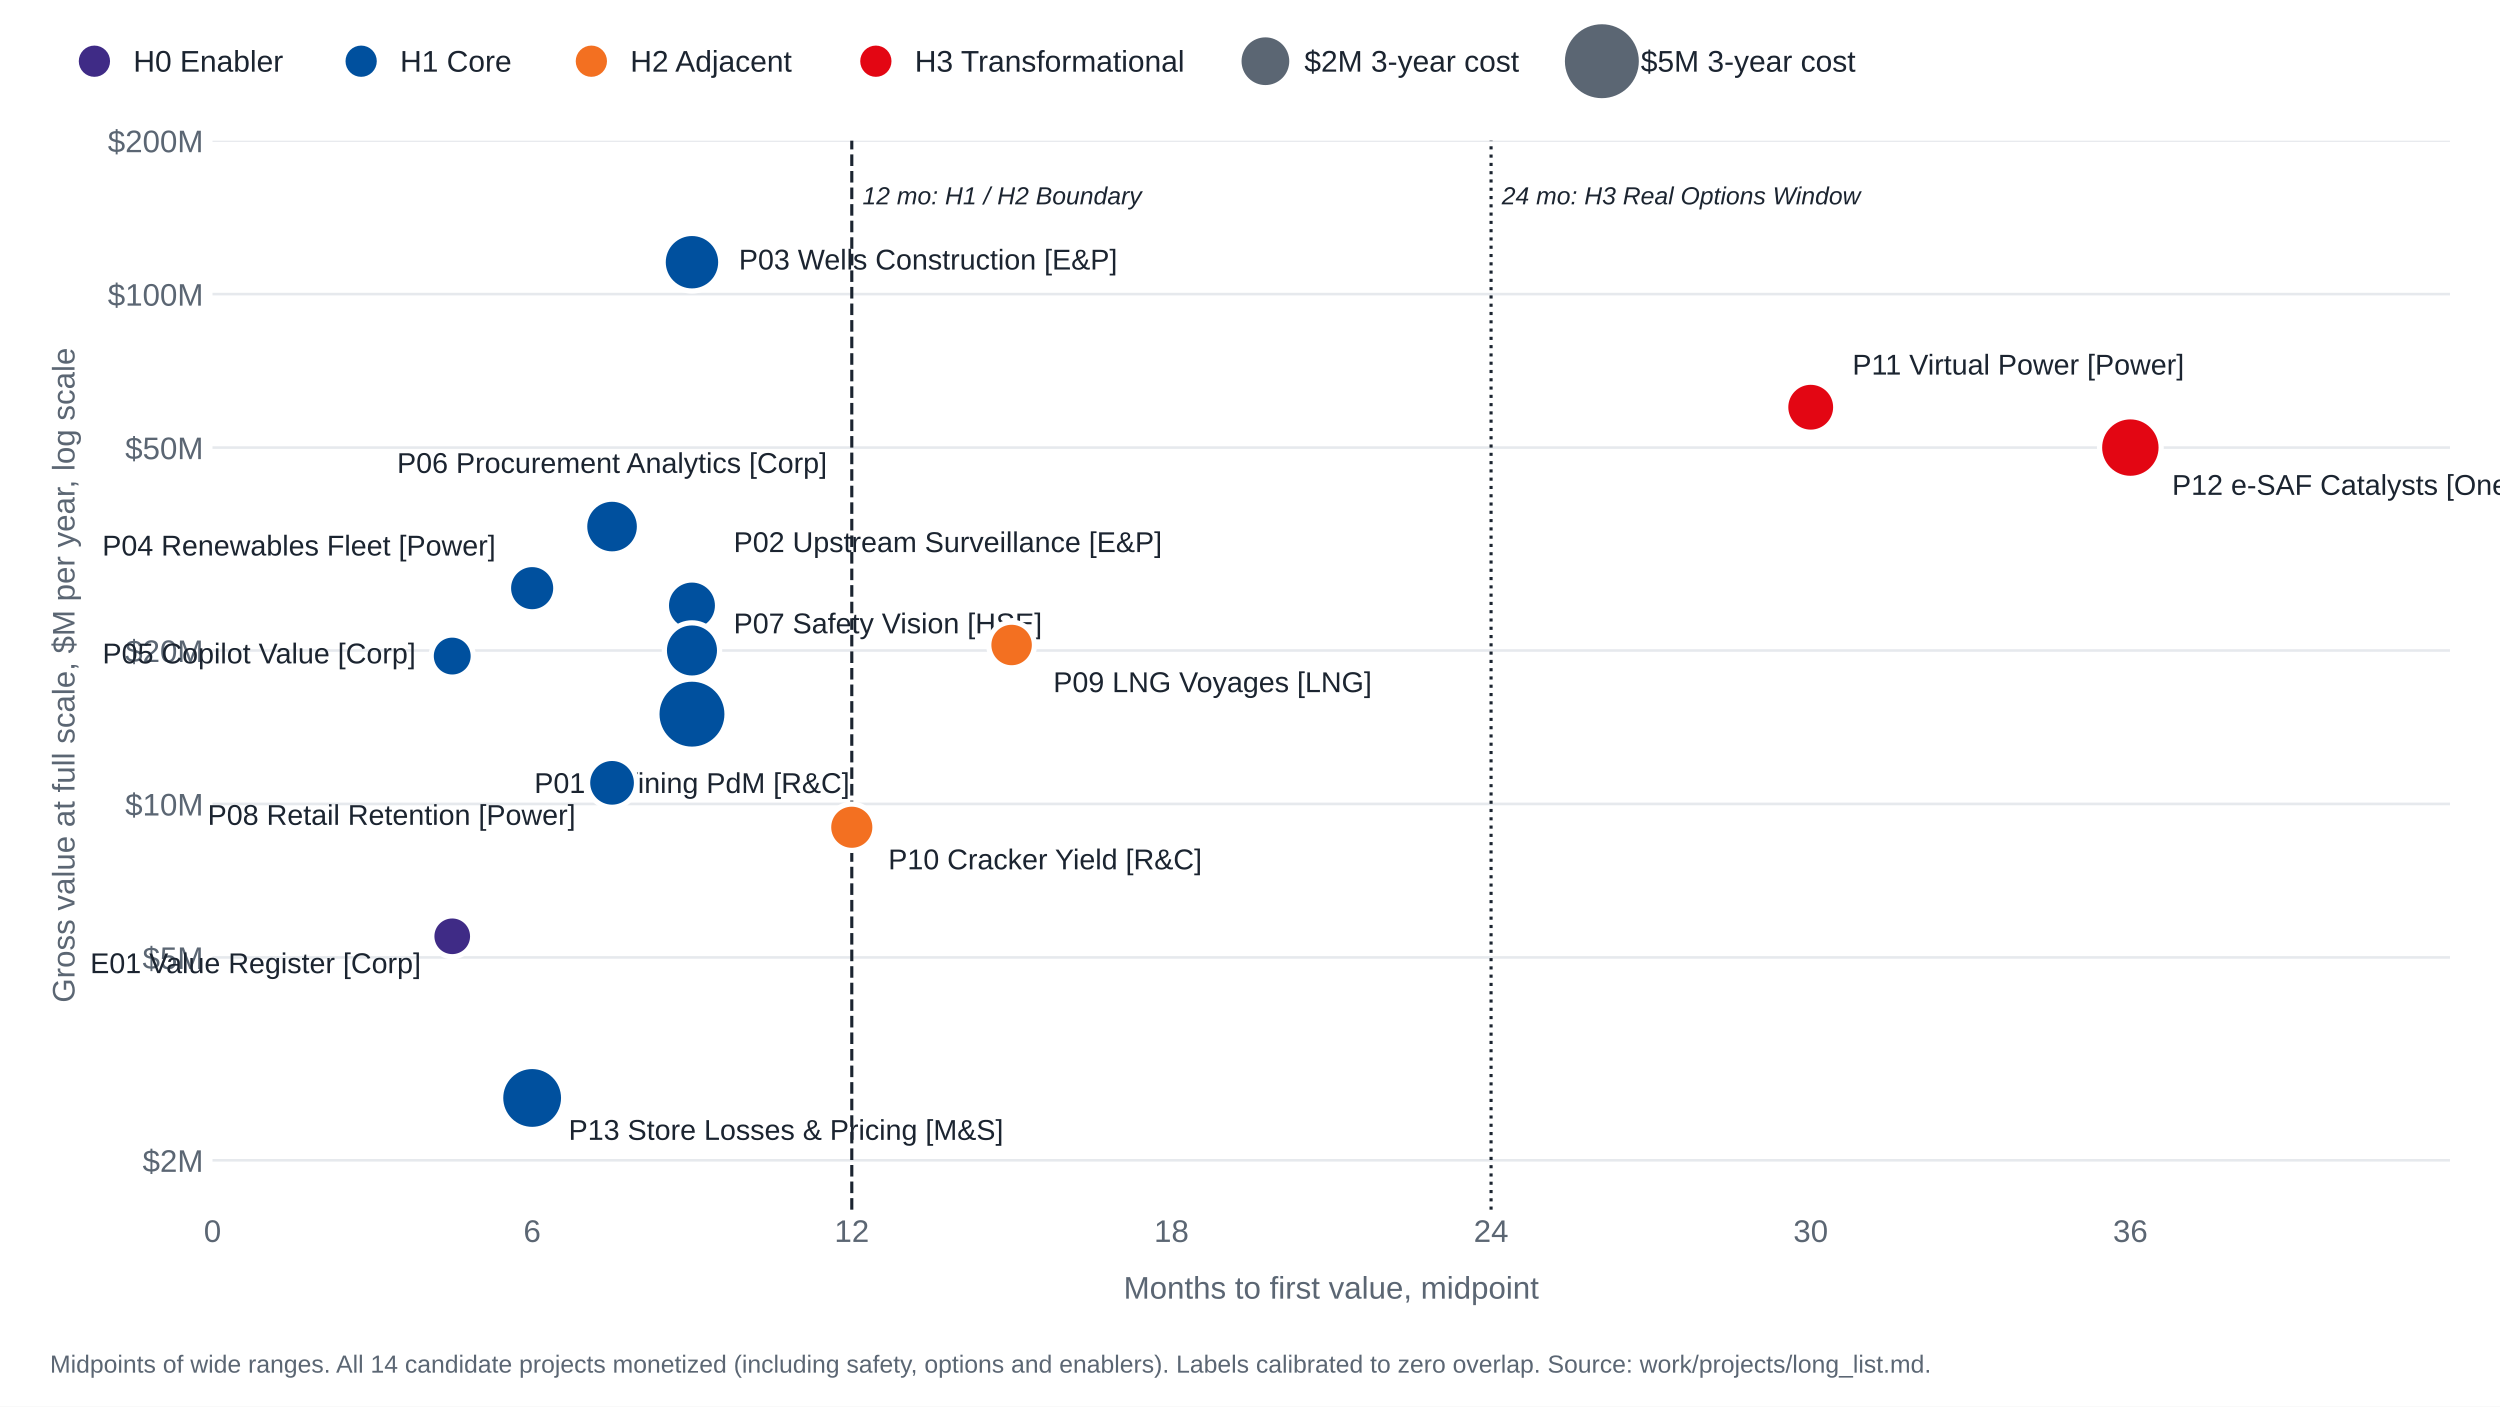
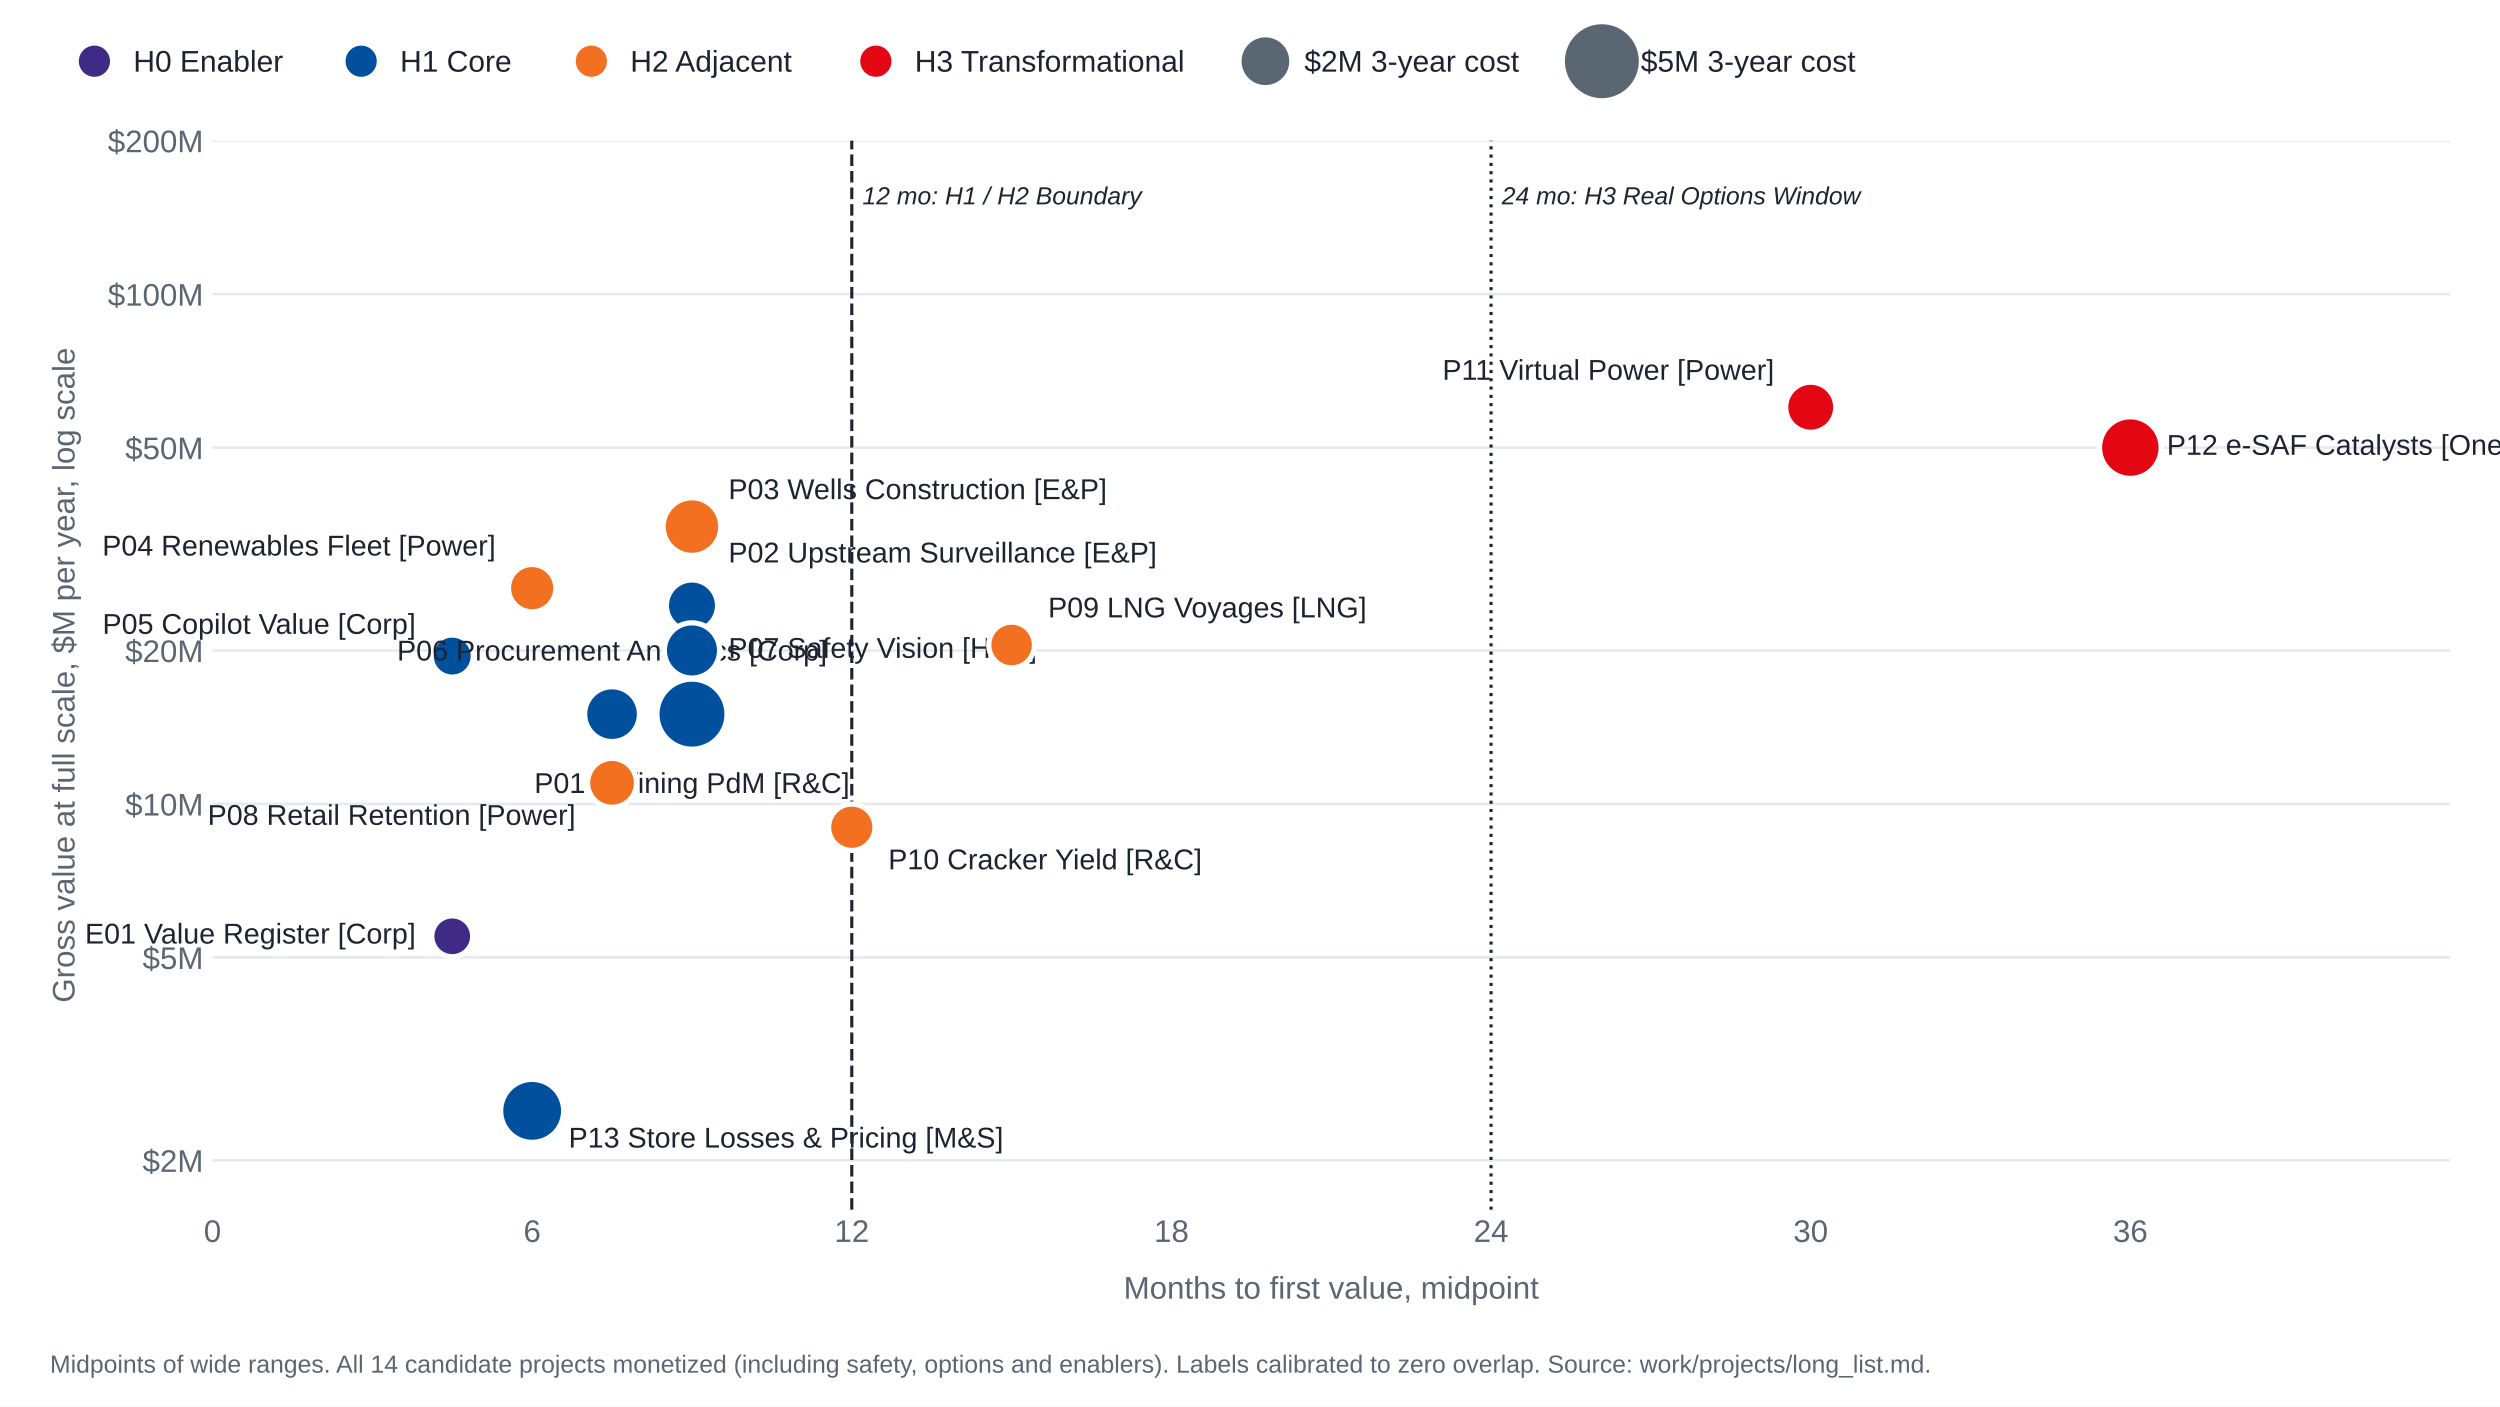
<svg xmlns="http://www.w3.org/2000/svg" xmlns:xlink="http://www.w3.org/1999/xlink" width="959.76pt" height="540pt" viewBox="0 0 959.76 540" version="1.1">
  <defs>
    <style type="text/css">*{stroke-linejoin: round; stroke-linecap: butt}</style>
  </defs>
  <g id="figure_1">
    <g id="patch_1">
      <path d="M 0 540  L 959.76 540  L 959.76 0  L 0 0  z " style="fill: #ffffff" />
    </g>
    <g id="axes_1">
      <g id="patch_2">
        <path d="M 81.58 464.4  L 940.565 464.4  L 940.565 54  L 81.58 54  z " style="fill: #ffffff" />
      </g>
      <g id="LineCollection_1">
-         <path d="M 81.58 445.433  L 940.565 445.433  " clip-path="url(#p9543c4c2b8)" style="fill: none; stroke: #e6e9ed" />
-         <path d="M 81.58 367.55  L 940.565 367.55  " clip-path="url(#p9543c4c2b8)" style="fill: none; stroke: #e6e9ed" />
-         <path d="M 81.58 308.633  L 940.565 308.633  " clip-path="url(#p9543c4c2b8)" style="fill: none; stroke: #e6e9ed" />
-         <path d="M 81.58 249.717  L 940.565 249.717  " clip-path="url(#p9543c4c2b8)" style="fill: none; stroke: #e6e9ed" />
-         <path d="M 81.58 171.833  L 940.565 171.833  " clip-path="url(#p9543c4c2b8)" style="fill: none; stroke: #e6e9ed" />
-         <path d="M 81.58 112.917  L 940.565 112.917  " clip-path="url(#p9543c4c2b8)" style="fill: none; stroke: #e6e9ed" />
-         <path d="M 81.58 54  L 940.565 54  " clip-path="url(#p9543c4c2b8)" style="fill: none; stroke: #e6e9ed" />
+         <path d="M 81.58 445.433  L 940.565 445.433  " clip-path="url(#pa406d2f4ca)" style="fill: none; stroke: #e6e9ed" />
+         <path d="M 81.58 367.55  L 940.565 367.55  " clip-path="url(#pa406d2f4ca)" style="fill: none; stroke: #e6e9ed" />
+         <path d="M 81.58 308.633  L 940.565 308.633  " clip-path="url(#pa406d2f4ca)" style="fill: none; stroke: #e6e9ed" />
+         <path d="M 81.58 249.717  L 940.565 249.717  " clip-path="url(#pa406d2f4ca)" style="fill: none; stroke: #e6e9ed" />
+         <path d="M 81.58 171.833  L 940.565 171.833  " clip-path="url(#pa406d2f4ca)" style="fill: none; stroke: #e6e9ed" />
+         <path d="M 81.58 112.917  L 940.565 112.917  " clip-path="url(#pa406d2f4ca)" style="fill: none; stroke: #e6e9ed" />
+         <path d="M 81.58 54  L 940.565 54  " clip-path="url(#pa406d2f4ca)" style="fill: none; stroke: #e6e9ed" />
      </g>
      <g id="line2d_1">
-         <path d="M 327.004 464.4  L 327.004 54  " clip-path="url(#p9543c4c2b8)" style="fill: none; stroke-dasharray: 4.44,1.92; stroke-dashoffset: 0; stroke: #1b2430; stroke-width: 1.2" />
+         <path d="M 327.004 464.4  L 327.004 54  " clip-path="url(#pa406d2f4ca)" style="fill: none; stroke-dasharray: 4.44,1.92; stroke-dashoffset: 0; stroke: #1b2430; stroke-width: 1.2" />
      </g>
      <g id="line2d_2">
-         <path d="M 572.428 464.4  L 572.428 54  " clip-path="url(#p9543c4c2b8)" style="fill: none; stroke-dasharray: 1.2,1.98; stroke-dashoffset: 0; stroke: #1b2430; stroke-width: 1.2" />
+         <path d="M 572.428 464.4  L 572.428 54  " clip-path="url(#pa406d2f4ca)" style="fill: none; stroke-dasharray: 1.2,1.98; stroke-dashoffset: 0; stroke: #1b2430; stroke-width: 1.2" />
      </g>
      <g id="matplotlib.axis_1">
        <g id="xtick_1">
          <g id="line2d_3" />
          <g id="text_1">
            <text style="font-size: 12px; font-family: 'Segoe UI', 'Arial', 'DejaVu Sans'; text-anchor: middle; fill: #5b6673" x="81.58" y="476.784" transform="rotate(-0 81.5796 476.7837)">0</text>
          </g>
        </g>
        <g id="xtick_2">
          <g id="line2d_4" />
          <g id="text_2">
            <text style="font-size: 12px; font-family: 'Segoe UI', 'Arial', 'DejaVu Sans'; text-anchor: middle; fill: #5b6673" x="204.292" y="476.784" transform="rotate(-0 204.2918 476.7837)">6</text>
          </g>
        </g>
        <g id="xtick_3">
          <g id="line2d_5" />
          <g id="text_3">
            <text style="font-size: 12px; font-family: 'Segoe UI', 'Arial', 'DejaVu Sans'; text-anchor: middle; fill: #5b6673" x="327.004" y="476.784" transform="rotate(-0 327.0039 476.7837)">12</text>
          </g>
        </g>
        <g id="xtick_4">
          <g id="line2d_6" />
          <g id="text_4">
            <text style="font-size: 12px; font-family: 'Segoe UI', 'Arial', 'DejaVu Sans'; text-anchor: middle; fill: #5b6673" x="449.716" y="476.784" transform="rotate(-0 449.7161 476.7837)">18</text>
          </g>
        </g>
        <g id="xtick_5">
          <g id="line2d_7" />
          <g id="text_5">
            <text style="font-size: 12px; font-family: 'Segoe UI', 'Arial', 'DejaVu Sans'; text-anchor: middle; fill: #5b6673" x="572.428" y="476.784" transform="rotate(-0 572.4283 476.7837)">24</text>
          </g>
        </g>
        <g id="xtick_6">
          <g id="line2d_8" />
          <g id="text_6">
            <text style="font-size: 12px; font-family: 'Segoe UI', 'Arial', 'DejaVu Sans'; text-anchor: middle; fill: #5b6673" x="695.14" y="476.784" transform="rotate(-0 695.1405 476.7837)">30</text>
          </g>
        </g>
        <g id="xtick_7">
          <g id="line2d_9" />
          <g id="text_7">
            <text style="font-size: 12px; font-family: 'Segoe UI', 'Arial', 'DejaVu Sans'; text-anchor: middle; fill: #5b6673" x="817.853" y="476.784" transform="rotate(-0 817.8526 476.7837)">36</text>
          </g>
        </g>
        <g id="text_8">
          <text style="font-size: 12px; font-family: 'Segoe UI', 'Arial', 'DejaVu Sans'; text-anchor: middle; fill: #5b6673" x="511.072" y="498.555" transform="rotate(-0 511.0722 498.555)">Months to first value, midpoint</text>
        </g>
      </g>
      <g id="matplotlib.axis_2">
        <g id="ytick_1">
          <g id="line2d_10" />
          <g id="text_9">
            <text style="font-size: 12px; font-family: 'Segoe UI', 'Arial', 'DejaVu Sans'; text-anchor: end; fill: #5b6673" x="78.08" y="449.875" transform="rotate(-0 78.0796 449.875)">$2M</text>
          </g>
        </g>
        <g id="ytick_2">
          <g id="line2d_11" />
          <g id="text_10">
            <text style="font-size: 12px; font-family: 'Segoe UI', 'Arial', 'DejaVu Sans'; text-anchor: end; fill: #5b6673" x="78.08" y="371.992" transform="rotate(-0 78.0796 371.9915)">$5M</text>
          </g>
        </g>
        <g id="ytick_3">
          <g id="line2d_12" />
          <g id="text_11">
            <text style="font-size: 12px; font-family: 'Segoe UI', 'Arial', 'DejaVu Sans'; text-anchor: end; fill: #5b6673" x="78.08" y="313.075" transform="rotate(-0 78.0796 313.075)">$10M</text>
          </g>
        </g>
        <g id="ytick_4">
          <g id="line2d_13" />
          <g id="text_12">
            <text style="font-size: 12px; font-family: 'Segoe UI', 'Arial', 'DejaVu Sans'; text-anchor: end; fill: #5b6673" x="78.08" y="254.158" transform="rotate(-0 78.0796 254.1584)">$20M</text>
          </g>
        </g>
        <g id="ytick_5">
          <g id="line2d_14" />
          <g id="text_13">
            <text style="font-size: 12px; font-family: 'Segoe UI', 'Arial', 'DejaVu Sans'; text-anchor: end; fill: #5b6673" x="78.08" y="176.275" transform="rotate(-0 78.0796 176.275)">$50M</text>
          </g>
        </g>
        <g id="ytick_6">
          <g id="line2d_15" />
          <g id="text_14">
            <text style="font-size: 12px; font-family: 'Segoe UI', 'Arial', 'DejaVu Sans'; text-anchor: end; fill: #5b6673" x="78.08" y="117.358" transform="rotate(-0 78.0796 117.3584)">$100M</text>
          </g>
        </g>
        <g id="ytick_7">
          <g id="line2d_16" />
          <g id="text_15">
            <text style="font-size: 12px; font-family: 'Segoe UI', 'Arial', 'DejaVu Sans'; text-anchor: end; fill: #5b6673" x="78.08" y="58.442" transform="rotate(-0 78.0796 58.44188)">$200M</text>
          </g>
        </g>
        <g id="text_16">
          <text style="font-size: 12px; font-family: 'Segoe UI', 'Arial', 'DejaVu Sans'; text-anchor: middle; fill: #5b6673" x="28.605" y="259.2" transform="rotate(-90 28.60523 259.2)">Gross value at full scale, $M per year, log scale</text>
        </g>
      </g>
      <g id="text_17">
        <text style="font-style: italic; font-size: 9.5px; font-family: 'Segoe UI', 'Arial', 'DejaVu Sans'; text-anchor: start; fill: #1b2430" x="331.094" y="78.453" transform="rotate(-0 331.0943 78.45258)">12 mo: H1 / H2 Boundary</text>
      </g>
      <g id="text_18">
        <text style="font-style: italic; font-size: 9.5px; font-family: 'Segoe UI', 'Arial', 'DejaVu Sans'; text-anchor: start; fill: #1b2430" x="576.519" y="78.453" transform="rotate(-0 576.5187 78.45258)">24 mo: H3 Real Options Window</text>
      </g>
      <g id="PathCollection_1">
        <defs>
-           <path id="mdcf014c1db" d="M 0 13.458  C 3.569 13.458 6.993 12.04 9.516 9.516  C 12.04 6.993 13.458 3.569 13.458 0  C 13.458 -3.569 12.04 -6.993 9.516 -9.516  C 6.993 -12.04 3.569 -13.458 0 -13.458  C -3.569 -13.458 -6.993 -12.04 -9.516 -9.516  C -12.04 -6.993 -13.458 -3.569 -13.458 0  C -13.458 3.569 -12.04 6.993 -9.516 9.516  C -6.993 12.04 -3.569 13.458 0 13.458  z " style="stroke: #ffffff; stroke-width: 2" />
-         </defs>
-         <g clip-path="url(#p9543c4c2b8)">
-           <use xlink:href="#mdcf014c1db" x="265.648" y="274.169" style="fill: #00509e; stroke: #ffffff; stroke-width: 2" />
+           <path id="m11e8744e7d" d="M 0 13.458  C 3.569 13.458 6.993 12.04 9.516 9.516  C 12.04 6.993 13.458 3.569 13.458 0  C 13.458 -3.569 12.04 -6.993 9.516 -9.516  C 6.993 -12.04 3.569 -13.458 0 -13.458  C -3.569 -13.458 -6.993 -12.04 -9.516 -9.516  C -12.04 -6.993 -13.458 -3.569 -13.458 0  C -13.458 3.569 -12.04 6.993 -9.516 9.516  C -6.993 12.04 -3.569 13.458 0 13.458  z " style="stroke: #ffffff; stroke-width: 2" />
+         </defs>
+         <g clip-path="url(#pa406d2f4ca)">
+           <use xlink:href="#m11e8744e7d" x="265.648" y="274.169" style="fill: #00509e; stroke: #ffffff; stroke-width: 2" />
        </g>
      </g>
      <g id="text_19">
        <text style="font-weight: 500; font-size: 11px; font-family: 'Segoe UI', 'Arial', 'DejaVu Sans'; text-anchor: middle; fill: #1b2430" x="265.648" y="304.429" transform="rotate(-0 265.6479 304.4294)">P01 Refining PdM [R&amp;C]</text>
      </g>
      <g id="PathCollection_2">
        <defs>
-           <path id="m6e74c9b39a" d="M 0 9.817  C 2.604 9.817 5.101 8.783 6.942 6.942  C 8.783 5.101 9.817 2.604 9.817 0  C 9.817 -2.604 8.783 -5.101 6.942 -6.942  C 5.101 -8.783 2.604 -9.817 0 -9.817  C -2.604 -9.817 -5.101 -8.783 -6.942 -6.942  C -8.783 -5.101 -9.817 -2.604 -9.817 0  C -9.817 2.604 -8.783 5.101 -6.942 6.942  C -5.101 8.783 -2.604 9.817 0 9.817  z " style="stroke: #ffffff; stroke-width: 2" />
-         </defs>
-         <g clip-path="url(#p9543c4c2b8)">
-           <use xlink:href="#m6e74c9b39a" x="265.648" y="232.467" style="fill: #00509e; stroke: #ffffff; stroke-width: 2" />
+           <path id="m7811576285" d="M 0 9.817  C 2.604 9.817 5.101 8.783 6.942 6.942  C 8.783 5.101 9.817 2.604 9.817 0  C 9.817 -2.604 8.783 -5.101 6.942 -6.942  C 5.101 -8.783 2.604 -9.817 0 -9.817  C -2.604 -9.817 -5.101 -8.783 -6.942 -6.942  C -8.783 -5.101 -9.817 -2.604 -9.817 0  C -9.817 2.604 -8.783 5.101 -6.942 6.942  C -5.101 8.783 -2.604 9.817 0 9.817  z " style="stroke: #ffffff; stroke-width: 2" />
+         </defs>
+         <g clip-path="url(#pa406d2f4ca)">
+           <use xlink:href="#m7811576285" x="265.648" y="232.467" style="fill: #00509e; stroke: #ffffff; stroke-width: 2" />
        </g>
      </g>
      <g id="text_20">
-         <text style="font-weight: 500; font-size: 11px; font-family: 'Segoe UI', 'Arial', 'DejaVu Sans'; text-anchor: start; fill: #1b2430" x="281.648" y="211.937" transform="rotate(-0 281.6479 211.9369)">P02 Upstream Surveillance [E&amp;P]</text>
+         <text style="font-weight: 500; font-size: 11px; font-family: 'Segoe UI', 'Arial', 'DejaVu Sans'; text-anchor: start; fill: #1b2430" x="279.648" y="215.937" transform="rotate(-0 279.6479 215.9369)">P02 Upstream Surveillance [E&amp;P]</text>
      </g>
      <g id="PathCollection_3">
        <defs>
-           <path id="m2b28da5890" d="M 0 11.057  C 2.932 11.057 5.745 9.892 7.818 7.818  C 9.892 5.745 11.057 2.932 11.057 0  C 11.057 -2.932 9.892 -5.745 7.818 -7.818  C 5.745 -9.892 2.932 -11.057 0 -11.057  C -2.932 -11.057 -5.745 -9.892 -7.818 -7.818  C -9.892 -5.745 -11.057 -2.932 -11.057 0  C -11.057 2.932 -9.892 5.745 -7.818 7.818  C -5.745 9.892 -2.932 11.057 0 11.057  z " style="stroke: #ffffff; stroke-width: 2" />
-         </defs>
-         <g clip-path="url(#p9543c4c2b8)">
-           <use xlink:href="#m2b28da5890" x="265.648" y="100.668" style="fill: #00509e; stroke: #ffffff; stroke-width: 2" />
+           <path id="m6b67c8928b" d="M 0 11.057  C 2.932 11.057 5.745 9.892 7.818 7.818  C 9.892 5.745 11.057 2.932 11.057 0  C 11.057 -2.932 9.892 -5.745 7.818 -7.818  C 5.745 -9.892 2.932 -11.057 0 -11.057  C -2.932 -11.057 -5.745 -9.892 -7.818 -7.818  C -9.892 -5.745 -11.057 -2.932 -11.057 0  C -11.057 2.932 -9.892 5.745 -7.818 7.818  C -5.745 9.892 -2.932 11.057 0 11.057  z " style="stroke: #ffffff; stroke-width: 2" />
+         </defs>
+         <g clip-path="url(#pa406d2f4ca)">
+           <use xlink:href="#m6b67c8928b" x="265.648" y="202.15" style="fill: #f37021; stroke: #ffffff; stroke-width: 2" />
        </g>
      </g>
      <g id="text_21">
-         <text style="font-weight: 500; font-size: 11px; font-family: 'Segoe UI', 'Arial', 'DejaVu Sans'; text-anchor: start; fill: #1b2430" x="283.648" y="103.475" transform="rotate(-0 283.6479 103.4749)">P03 Wells Construction [E&amp;P]</text>
+         <text style="font-weight: 500; font-size: 11px; font-family: 'Segoe UI', 'Arial', 'DejaVu Sans'; text-anchor: start; fill: #1b2430" x="279.648" y="191.62" transform="rotate(-0 279.6479 191.62)">P03 Wells Construction [E&amp;P]</text>
      </g>
      <g id="PathCollection_4">
        <defs>
-           <path id="m770fec0ebe" d="M 0 9.083  C 2.409 9.083 4.719 8.126 6.423 6.423  C 8.126 4.719 9.083 2.409 9.083 0  C 9.083 -2.409 8.126 -4.719 6.423 -6.423  C 4.719 -8.126 2.409 -9.083 0 -9.083  C -2.409 -9.083 -4.719 -8.126 -6.423 -6.423  C -8.126 -4.719 -9.083 -2.409 -9.083 0  C -9.083 2.409 -8.126 4.719 -6.423 6.423  C -4.719 8.126 -2.409 9.083 0 9.083  z " style="stroke: #ffffff; stroke-width: 2" />
-         </defs>
-         <g clip-path="url(#p9543c4c2b8)">
-           <use xlink:href="#m770fec0ebe" x="204.292" y="225.797" style="fill: #00509e; stroke: #ffffff; stroke-width: 2" />
+           <path id="m20e81c53b1" d="M 0 9.083  C 2.409 9.083 4.719 8.126 6.423 6.423  C 8.126 4.719 9.083 2.409 9.083 0  C 9.083 -2.409 8.126 -4.719 6.423 -6.423  C 4.719 -8.126 2.409 -9.083 0 -9.083  C -2.409 -9.083 -4.719 -8.126 -6.423 -6.423  C -8.126 -4.719 -9.083 -2.409 -9.083 0  C -9.083 2.409 -8.126 4.719 -6.423 6.423  C -4.719 8.126 -2.409 9.083 0 9.083  z " style="stroke: #ffffff; stroke-width: 2" />
+         </defs>
+         <g clip-path="url(#pa406d2f4ca)">
+           <use xlink:href="#m20e81c53b1" x="204.292" y="225.797" style="fill: #f37021; stroke: #ffffff; stroke-width: 2" />
        </g>
      </g>
      <g id="text_22">
        <text style="font-weight: 500; font-size: 11px; font-family: 'Segoe UI', 'Arial', 'DejaVu Sans'; text-anchor: end; fill: #1b2430" x="190.292" y="213.267" transform="rotate(-0 190.2918 213.2669)">P04 Renewables Fleet [Power]</text>
      </g>
      <g id="PathCollection_5">
        <defs>
-           <path id="maf830300c0" d="M 0 8.078  C 2.142 8.078 4.197 7.227 5.712 5.712  C 7.227 4.197 8.078 2.142 8.078 0  C 8.078 -2.142 7.227 -4.197 5.712 -5.712  C 4.197 -7.227 2.142 -8.078 0 -8.078  C -2.142 -8.078 -4.197 -7.227 -5.712 -5.712  C -7.227 -4.197 -8.078 -2.142 -8.078 0  C -8.078 2.142 -7.227 4.197 -5.712 5.712  C -4.197 7.227 -2.142 8.078 0 8.078  z " style="stroke: #ffffff; stroke-width: 2" />
-         </defs>
-         <g clip-path="url(#p9543c4c2b8)">
-           <use xlink:href="#maf830300c0" x="173.614" y="251.869" style="fill: #00509e; stroke: #ffffff; stroke-width: 2" />
+           <path id="mfaf19e34d8" d="M 0 8.078  C 2.142 8.078 4.197 7.227 5.712 5.712  C 7.227 4.197 8.078 2.142 8.078 0  C 8.078 -2.142 7.227 -4.197 5.712 -5.712  C 4.197 -7.227 2.142 -8.078 0 -8.078  C -2.142 -8.078 -4.197 -7.227 -5.712 -5.712  C -7.227 -4.197 -8.078 -2.142 -8.078 0  C -8.078 2.142 -7.227 4.197 -5.712 5.712  C -4.197 7.227 -2.142 8.078 0 8.078  z " style="stroke: #ffffff; stroke-width: 2" />
+         </defs>
+         <g clip-path="url(#pa406d2f4ca)">
+           <use xlink:href="#mfaf19e34d8" x="173.614" y="251.869" style="fill: #00509e; stroke: #ffffff; stroke-width: 2" />
        </g>
      </g>
      <g id="text_23">
-         <text style="font-weight: 500; font-size: 11px; font-family: 'Segoe UI', 'Arial', 'DejaVu Sans'; text-anchor: end; fill: #1b2430" x="159.614" y="254.675" transform="rotate(-0 159.6137 254.6753)">P05 Copilot Value [Corp]</text>
+         <text style="font-weight: 500; font-size: 11px; font-family: 'Segoe UI', 'Arial', 'DejaVu Sans'; text-anchor: end; fill: #1b2430" x="159.614" y="243.339" transform="rotate(-0 159.6137 243.3385)">P05 Copilot Value [Corp]</text>
      </g>
      <g id="PathCollection_6">
        <defs>
-           <path id="ma1d927ab62" d="M 0 10.518  C 2.789 10.518 5.465 9.41 7.437 7.437  C 9.41 5.465 10.518 2.789 10.518 0  C 10.518 -2.789 9.41 -5.465 7.437 -7.437  C 5.465 -9.41 2.789 -10.518 0 -10.518  C -2.789 -10.518 -5.465 -9.41 -7.437 -7.437  C -9.41 -5.465 -10.518 -2.789 -10.518 0  C -10.518 2.789 -9.41 5.465 -7.437 7.437  C -5.465 9.41 -2.789 10.518 0 10.518  z " style="stroke: #ffffff; stroke-width: 2" />
-         </defs>
-         <g clip-path="url(#p9543c4c2b8)">
-           <use xlink:href="#ma1d927ab62" x="234.97" y="202.15" style="fill: #00509e; stroke: #ffffff; stroke-width: 2" />
+           <path id="ma423ef5fc6" d="M 0 10.518  C 2.789 10.518 5.465 9.41 7.437 7.437  C 9.41 5.465 10.518 2.789 10.518 0  C 10.518 -2.789 9.41 -5.465 7.437 -7.437  C 5.465 -9.41 2.789 -10.518 0 -10.518  C -2.789 -10.518 -5.465 -9.41 -7.437 -7.437  C -9.41 -5.465 -10.518 -2.789 -10.518 0  C -10.518 2.789 -9.41 5.465 -7.437 7.437  C -5.465 9.41 -2.789 10.518 0 10.518  z " style="stroke: #ffffff; stroke-width: 2" />
+         </defs>
+         <g clip-path="url(#pa406d2f4ca)">
+           <use xlink:href="#ma423ef5fc6" x="234.97" y="274.169" style="fill: #00509e; stroke: #ffffff; stroke-width: 2" />
        </g>
      </g>
      <g id="text_24">
-         <text style="font-weight: 500; font-size: 11px; font-family: 'Segoe UI', 'Arial', 'DejaVu Sans'; text-anchor: middle; fill: #1b2430" x="234.97" y="181.562" transform="rotate(-0 234.9698 181.5615)">P06 Procurement Analytics [Corp]</text>
+         <text style="font-weight: 500; font-size: 11px; font-family: 'Segoe UI', 'Arial', 'DejaVu Sans'; text-anchor: middle; fill: #1b2430" x="234.97" y="253.581" transform="rotate(-0 234.9698 253.5807)">P06 Procurement Analytics [Corp]</text>
      </g>
      <g id="PathCollection_7">
        <defs>
-           <path id="ma0eb1eb95b" d="M 0 10.607  C 2.813 10.607 5.511 9.489 7.5 7.5  C 9.489 5.511 10.607 2.813 10.607 0  C 10.607 -2.813 9.489 -5.511 7.5 -7.5  C 5.511 -9.489 2.813 -10.607 0 -10.607  C -2.813 -10.607 -5.511 -9.489 -7.5 -7.5  C -9.489 -5.511 -10.607 -2.813 -10.607 0  C -10.607 2.813 -9.489 5.511 -7.5 7.5  C -5.511 9.489 -2.813 10.607 0 10.607  z " style="stroke: #ffffff; stroke-width: 2" />
-         </defs>
-         <g clip-path="url(#p9543c4c2b8)">
-           <use xlink:href="#ma0eb1eb95b" x="265.648" y="249.717" style="fill: #00509e; stroke: #ffffff; stroke-width: 2" />
+           <path id="m01f0f891c9" d="M 0 10.607  C 2.813 10.607 5.511 9.489 7.5 7.5  C 9.489 5.511 10.607 2.813 10.607 0  C 10.607 -2.813 9.489 -5.511 7.5 -7.5  C 5.511 -9.489 2.813 -10.607 0 -10.607  C -2.813 -10.607 -5.511 -9.489 -7.5 -7.5  C -9.489 -5.511 -10.607 -2.813 -10.607 0  C -10.607 2.813 -9.489 5.511 -7.5 7.5  C -5.511 9.489 -2.813 10.607 0 10.607  z " style="stroke: #ffffff; stroke-width: 2" />
+         </defs>
+         <g clip-path="url(#pa406d2f4ca)">
+           <use xlink:href="#m01f0f891c9" x="265.648" y="249.717" style="fill: #00509e; stroke: #ffffff; stroke-width: 2" />
        </g>
      </g>
      <g id="text_25">
-         <text style="font-weight: 500; font-size: 11px; font-family: 'Segoe UI', 'Arial', 'DejaVu Sans'; text-anchor: start; fill: #1b2430" x="281.648" y="243.128" transform="rotate(-0 281.6479 243.1281)">P07 Safety Vision [HSE]</text>
+         <text style="font-weight: 500; font-size: 11px; font-family: 'Segoe UI', 'Arial', 'DejaVu Sans'; text-anchor: start; fill: #1b2430" x="279.648" y="252.552" transform="rotate(-0 279.6479 252.5525)">P07 Safety Vision [HSE]</text>
      </g>
      <g id="PathCollection_8">
        <defs>
-           <path id="mf588ada2a3" d="M 0 9.387  C 2.49 9.387 4.878 8.398 6.638 6.638  C 8.398 4.878 9.387 2.49 9.387 0  C 9.387 -2.49 8.398 -4.878 6.638 -6.638  C 4.878 -8.398 2.49 -9.387 0 -9.387  C -2.49 -9.387 -4.878 -8.398 -6.638 -6.638  C -8.398 -4.878 -9.387 -2.49 -9.387 0  C -9.387 2.49 -8.398 4.878 -6.638 6.638  C -4.878 8.398 -2.49 9.387 0 9.387  z " style="stroke: #ffffff; stroke-width: 2" />
-         </defs>
-         <g clip-path="url(#p9543c4c2b8)">
-           <use xlink:href="#mf588ada2a3" x="234.97" y="300.532" style="fill: #00509e; stroke: #ffffff; stroke-width: 2" />
+           <path id="mb5033c665f" d="M 0 9.387  C 2.49 9.387 4.878 8.398 6.638 6.638  C 8.398 4.878 9.387 2.49 9.387 0  C 9.387 -2.49 8.398 -4.878 6.638 -6.638  C 4.878 -8.398 2.49 -9.387 0 -9.387  C -2.49 -9.387 -4.878 -8.398 -6.638 -6.638  C -8.398 -4.878 -9.387 -2.49 -9.387 0  C -9.387 2.49 -8.398 4.878 -6.638 6.638  C -4.878 8.398 -2.49 9.387 0 9.387  z " style="stroke: #ffffff; stroke-width: 2" />
+         </defs>
+         <g clip-path="url(#pa406d2f4ca)">
+           <use xlink:href="#mb5033c665f" x="234.97" y="300.532" style="fill: #f37021; stroke: #ffffff; stroke-width: 2" />
        </g>
      </g>
      <g id="text_26">
        <text style="font-weight: 500; font-size: 11px; font-family: 'Segoe UI', 'Arial', 'DejaVu Sans'; text-anchor: end; fill: #1b2430" x="220.97" y="316.675" transform="rotate(-0 220.9698 316.6753)">P08 Retail Retention [Power]</text>
      </g>
      <g id="PathCollection_9">
        <defs>
-           <path id="m3f16ba49b6" d="M 0 8.768  C 2.325 8.768 4.556 7.844 6.2 6.2  C 7.844 4.556 8.768 2.325 8.768 0  C 8.768 -2.325 7.844 -4.556 6.2 -6.2  C 4.556 -7.844 2.325 -8.768 0 -8.768  C -2.325 -8.768 -4.556 -7.844 -6.2 -6.2  C -7.844 -4.556 -8.768 -2.325 -8.768 0  C -8.768 2.325 -7.844 4.556 -6.2 6.2  C -4.556 7.844 -2.325 8.768 0 8.768  z " style="stroke: #ffffff; stroke-width: 2" />
-         </defs>
-         <g clip-path="url(#p9543c4c2b8)">
-           <use xlink:href="#m3f16ba49b6" x="388.36" y="247.618" style="fill: #f37021; stroke: #ffffff; stroke-width: 2" />
+           <path id="me0a43c873b" d="M 0 8.768  C 2.325 8.768 4.556 7.844 6.2 6.2  C 7.844 4.556 8.768 2.325 8.768 0  C 8.768 -2.325 7.844 -4.556 6.2 -6.2  C 4.556 -7.844 2.325 -8.768 0 -8.768  C -2.325 -8.768 -4.556 -7.844 -6.2 -6.2  C -7.844 -4.556 -8.768 -2.325 -8.768 0  C -8.768 2.325 -7.844 4.556 -6.2 6.2  C -4.556 7.844 -2.325 8.768 0 8.768  z " style="stroke: #ffffff; stroke-width: 2" />
+         </defs>
+         <g clip-path="url(#pa406d2f4ca)">
+           <use xlink:href="#me0a43c873b" x="388.36" y="247.618" style="fill: #f37021; stroke: #ffffff; stroke-width: 2" />
        </g>
      </g>
      <g id="text_27">
-         <text style="font-weight: 500; font-size: 11px; font-family: 'Segoe UI', 'Arial', 'DejaVu Sans'; text-anchor: start; fill: #1b2430" x="404.36" y="265.703" transform="rotate(-0 404.36 265.7027)">P09 LNG Voyages [LNG]</text>
+         <text style="font-weight: 500; font-size: 11px; font-family: 'Segoe UI', 'Arial', 'DejaVu Sans'; text-anchor: start; fill: #1b2430" x="402.36" y="237.029" transform="rotate(-0 402.36 237.0293)">P09 LNG Voyages [LNG]</text>
      </g>
      <g id="PathCollection_10">
        <defs>
-           <path id="mccba51311b" d="M 0 8.895  C 2.359 8.895 4.622 7.958 6.29 6.29  C 7.958 4.622 8.895 2.359 8.895 0  C 8.895 -2.359 7.958 -4.622 6.29 -6.29  C 4.622 -7.958 2.359 -8.895 0 -8.895  C -2.359 -8.895 -4.622 -7.958 -6.29 -6.29  C -7.958 -4.622 -8.895 -2.359 -8.895 0  C -8.895 2.359 -7.958 4.622 -6.29 6.29  C -4.622 7.958 -2.359 8.895 0 8.895  z " style="stroke: #ffffff; stroke-width: 2" />
-         </defs>
-         <g clip-path="url(#p9543c4c2b8)">
-           <use xlink:href="#mccba51311b" x="327.004" y="317.589" style="fill: #f37021; stroke: #ffffff; stroke-width: 2" />
+           <path id="m4797e493e2" d="M 0 8.895  C 2.359 8.895 4.622 7.958 6.29 6.29  C 7.958 4.622 8.895 2.359 8.895 0  C 8.895 -2.359 7.958 -4.622 6.29 -6.29  C 4.622 -7.958 2.359 -8.895 0 -8.895  C -2.359 -8.895 -4.622 -7.958 -6.29 -6.29  C -7.958 -4.622 -8.895 -2.359 -8.895 0  C -8.895 2.359 -7.958 4.622 -6.29 6.29  C -4.622 7.958 -2.359 8.895 0 8.895  z " style="stroke: #ffffff; stroke-width: 2" />
+         </defs>
+         <g clip-path="url(#pa406d2f4ca)">
+           <use xlink:href="#m4797e493e2" x="327.004" y="317.589" style="fill: #f37021; stroke: #ffffff; stroke-width: 2" />
        </g>
      </g>
      <g id="text_28">
        <text style="font-weight: 500; font-size: 11px; font-family: 'Segoe UI', 'Arial', 'DejaVu Sans'; text-anchor: start; fill: #1b2430" x="341.004" y="333.732" transform="rotate(-0 341.0039 333.732)">P10 Cracker Yield [R&amp;C]</text>
      </g>
      <g id="PathCollection_11">
        <defs>
-           <path id="mdc1f474462" d="M 0 9.605  C 2.547 9.605 4.99 8.593 6.792 6.792  C 8.593 4.99 9.605 2.547 9.605 0  C 9.605 -2.547 8.593 -4.99 6.792 -6.792  C 4.99 -8.593 2.547 -9.605 0 -9.605  C -2.547 -9.605 -4.99 -8.593 -6.792 -6.792  C -8.593 -4.99 -9.605 -2.547 -9.605 0  C -9.605 2.547 -8.593 4.99 -6.792 6.792  C -4.99 8.593 -2.547 9.605 0 9.605  z " style="stroke: #ffffff; stroke-width: 2" />
-         </defs>
-         <g clip-path="url(#p9543c4c2b8)">
-           <use xlink:href="#mdc1f474462" x="695.14" y="156.336" style="fill: #e30613; stroke: #ffffff; stroke-width: 2" />
+           <path id="mcdbac1244e" d="M 0 9.605  C 2.547 9.605 4.99 8.593 6.792 6.792  C 8.593 4.99 9.605 2.547 9.605 0  C 9.605 -2.547 8.593 -4.99 6.792 -6.792  C 4.99 -8.593 2.547 -9.605 0 -9.605  C -2.547 -9.605 -4.99 -8.593 -6.792 -6.792  C -8.593 -4.99 -9.605 -2.547 -9.605 0  C -9.605 2.547 -8.593 4.99 -6.792 6.792  C -4.99 8.593 -2.547 9.605 0 9.605  z " style="stroke: #ffffff; stroke-width: 2" />
+         </defs>
+         <g clip-path="url(#pa406d2f4ca)">
+           <use xlink:href="#mcdbac1244e" x="695.14" y="156.336" style="fill: #e30613; stroke: #ffffff; stroke-width: 2" />
        </g>
      </g>
      <g id="text_29">
-         <text style="font-weight: 500; font-size: 11px; font-family: 'Segoe UI', 'Arial', 'DejaVu Sans'; text-anchor: start; fill: #1b2430" x="711.14" y="143.806" transform="rotate(-0 711.1405 143.806)">P11 Virtual Power [Power]</text>
+         <text style="font-weight: 500; font-size: 11px; font-family: 'Segoe UI', 'Arial', 'DejaVu Sans'; text-anchor: end; fill: #1b2430" x="681.14" y="145.806" transform="rotate(-0 681.1405 145.806)">P11 Virtual Power [Power]</text>
      </g>
      <g id="PathCollection_12">
        <defs>
-           <path id="m99438452db" d="M 0 11.827  C 3.137 11.827 6.145 10.581 8.363 8.363  C 10.581 6.145 11.827 3.137 11.827 0  C 11.827 -3.137 10.581 -6.145 8.363 -8.363  C 6.145 -10.581 3.137 -11.827 0 -11.827  C -3.137 -11.827 -6.145 -10.581 -8.363 -8.363  C -10.581 -6.145 -11.827 -3.137 -11.827 0  C -11.827 3.137 -10.581 6.145 -8.363 8.363  C -6.145 10.581 -3.137 11.827 0 11.827  z " style="stroke: #ffffff; stroke-width: 2" />
-         </defs>
-         <g clip-path="url(#p9543c4c2b8)">
-           <use xlink:href="#m99438452db" x="817.853" y="171.833" style="fill: #e30613; stroke: #ffffff; stroke-width: 2" />
+           <path id="mebf9a8c0f1" d="M 0 11.827  C 3.137 11.827 6.145 10.581 8.363 8.363  C 10.581 6.145 11.827 3.137 11.827 0  C 11.827 -3.137 10.581 -6.145 8.363 -8.363  C 6.145 -10.581 3.137 -11.827 0 -11.827  C -3.137 -11.827 -6.145 -10.581 -8.363 -8.363  C -10.581 -6.145 -11.827 -3.137 -11.827 0  C -11.827 3.137 -10.581 6.145 -8.363 8.363  C -6.145 10.581 -3.137 11.827 0 11.827  z " style="stroke: #ffffff; stroke-width: 2" />
+         </defs>
+         <g clip-path="url(#pa406d2f4ca)">
+           <use xlink:href="#mebf9a8c0f1" x="817.853" y="171.833" style="fill: #e30613; stroke: #ffffff; stroke-width: 2" />
        </g>
      </g>
      <g id="text_30">
-         <text style="font-weight: 500; font-size: 11px; font-family: 'Segoe UI', 'Arial', 'DejaVu Sans'; text-anchor: start; fill: #1b2430" x="833.853" y="189.977" transform="rotate(-0 833.8526 189.9765)">P12 e-SAF Catalysts [OneTech]</text>
+         <text style="font-weight: 500; font-size: 11px; font-family: 'Segoe UI', 'Arial', 'DejaVu Sans'; text-anchor: start; fill: #1b2430" x="831.853" y="174.611" transform="rotate(-0 831.8526 174.6106)">P12 e-SAF Catalysts [OneTech]</text>
      </g>
      <g id="PathCollection_13">
        <defs>
-           <path id="m60a923d2fe" d="M 0 12.093  C 3.207 12.093 6.283 10.819 8.551 8.551  C 10.819 6.283 12.093 3.207 12.093 0  C 12.093 -3.207 10.819 -6.283 8.551 -8.551  C 6.283 -10.819 3.207 -12.093 0 -12.093  C -3.207 -12.093 -6.283 -10.819 -8.551 -8.551  C -10.819 -6.283 -12.093 -3.207 -12.093 0  C -12.093 3.207 -10.819 6.283 -8.551 8.551  C -6.283 10.819 -3.207 12.093 0 12.093  z " style="stroke: #ffffff; stroke-width: 2" />
-         </defs>
-         <g clip-path="url(#p9543c4c2b8)">
-           <use xlink:href="#m60a923d2fe" x="204.292" y="421.513" style="fill: #00509e; stroke: #ffffff; stroke-width: 2" />
+           <path id="m9e49a22379" d="M 0 12.093  C 3.207 12.093 6.283 10.819 8.551 8.551  C 10.819 6.283 12.093 3.207 12.093 0  C 12.093 -3.207 10.819 -6.283 8.551 -8.551  C 6.283 -10.819 3.207 -12.093 0 -12.093  C -3.207 -12.093 -6.283 -10.819 -8.551 -8.551  C -10.819 -6.283 -12.093 -3.207 -12.093 0  C -12.093 3.207 -10.819 6.283 -8.551 8.551  C -6.283 10.819 -3.207 12.093 0 12.093  z " style="stroke: #ffffff; stroke-width: 2" />
+         </defs>
+         <g clip-path="url(#pa406d2f4ca)">
+           <use xlink:href="#m9e49a22379" x="204.292" y="426.466" style="fill: #00509e; stroke: #ffffff; stroke-width: 2" />
        </g>
      </g>
      <g id="text_31">
-         <text style="font-weight: 500; font-size: 11px; font-family: 'Segoe UI', 'Arial', 'DejaVu Sans'; text-anchor: start; fill: #1b2430" x="218.292" y="437.598" transform="rotate(-0 218.2918 437.5984)">P13 Store Losses &amp; Pricing [M&amp;S]</text>
+         <text style="font-weight: 500; font-size: 11px; font-family: 'Segoe UI', 'Arial', 'DejaVu Sans'; text-anchor: start; fill: #1b2430" x="218.292" y="440.551" transform="rotate(-0 218.2918 440.5512)">P13 Store Losses &amp; Pricing [M&amp;S]</text>
      </g>
      <g id="PathCollection_14">
        <defs>
-           <path id="mee3bb82353" d="M 0 7.842  C 2.08 7.842 4.075 7.016 5.545 5.545  C 7.016 4.075 7.842 2.08 7.842 0  C 7.842 -2.08 7.016 -4.075 5.545 -5.545  C 4.075 -7.016 2.08 -7.842 0 -7.842  C -2.08 -7.842 -4.075 -7.016 -5.545 -5.545  C -7.016 -4.075 -7.842 -2.08 -7.842 0  C -7.842 2.08 -7.016 4.075 -5.545 5.545  C -4.075 7.016 -2.08 7.842 0 7.842  z " style="stroke: #ffffff; stroke-width: 2" />
-         </defs>
-         <g clip-path="url(#p9543c4c2b8)">
-           <use xlink:href="#mee3bb82353" x="173.614" y="359.448" style="fill: #3f2b86; stroke: #ffffff; stroke-width: 2" />
+           <path id="m3abdba52d4" d="M 0 7.842  C 2.08 7.842 4.075 7.016 5.545 5.545  C 7.016 4.075 7.842 2.08 7.842 0  C 7.842 -2.08 7.016 -4.075 5.545 -5.545  C 4.075 -7.016 2.08 -7.842 0 -7.842  C -2.08 -7.842 -4.075 -7.016 -5.545 -5.545  C -7.016 -4.075 -7.842 -2.08 -7.842 0  C -7.842 2.08 -7.016 4.075 -5.545 5.545  C -4.075 7.016 -2.08 7.842 0 7.842  z " style="stroke: #ffffff; stroke-width: 2" />
+         </defs>
+         <g clip-path="url(#pa406d2f4ca)">
+           <use xlink:href="#m3abdba52d4" x="173.614" y="359.448" style="fill: #3f2b86; stroke: #ffffff; stroke-width: 2" />
        </g>
      </g>
      <g id="text_32">
-         <text style="font-weight: 500; font-size: 11px; font-family: 'Segoe UI', 'Arial', 'DejaVu Sans'; text-anchor: end; fill: #1b2430" x="161.614" y="373.592" transform="rotate(-0 161.6137 373.5919)">E01 Value Register [Corp]</text>
+         <text style="font-weight: 500; font-size: 11px; font-family: 'Segoe UI', 'Arial', 'DejaVu Sans'; text-anchor: end; fill: #1b2430" x="159.614" y="362.226" transform="rotate(-0 159.6137 362.2259)">E01 Value Register [Corp]</text>
      </g>
    </g>
    <g id="text_33">
      <text style="font-size: 9.5px; font-family: 'Segoe UI', 'Arial', 'DejaVu Sans'; text-anchor: start; fill: #5b6673" x="19.195" y="526.965" transform="rotate(-0 19.1952 526.9645)">Midpoints of wide ranges. All 14 candidate projects monetized (including safety, options and enablers). Labels calibrated to zero overlap. Source: work/projects/long_list.md.</text>
    </g>
    <g id="legend_1">
      <g id="line2d_17">
        <defs>
-           <path id="m4b521004bf" d="M 0 5.5  C 1.459 5.5 2.858 4.92 3.889 3.889  C 4.92 2.858 5.5 1.459 5.5 0  C 5.5 -1.459 4.92 -2.858 3.889 -3.889  C 2.858 -4.92 1.459 -5.5 0 -5.5  C -1.459 -5.5 -2.858 -4.92 -3.889 -3.889  C -4.92 -2.858 -5.5 -1.459 -5.5 0  C -5.5 1.459 -4.92 2.858 -3.889 3.889  C -2.858 4.92 -1.459 5.5 0 5.5  z " style="stroke: #3f2b86" />
-         </defs>
-         <g>
-           <use xlink:href="#m4b521004bf" x="36.246" y="23.499" style="fill: #3f2b86; stroke: #3f2b86" />
+           <path id="m0f31b4780b" d="M 0 5.5  C 1.459 5.5 2.858 4.92 3.889 3.889  C 4.92 2.858 5.5 1.459 5.5 0  C 5.5 -1.459 4.92 -2.858 3.889 -3.889  C 2.858 -4.92 1.459 -5.5 0 -5.5  C -1.459 -5.5 -2.858 -4.92 -3.889 -3.889  C -4.92 -2.858 -5.5 -1.459 -5.5 0  C -5.5 1.459 -4.92 2.858 -3.889 3.889  C -2.858 4.92 -1.459 5.5 0 5.5  z " style="stroke: #3f2b86" />
+         </defs>
+         <g>
+           <use xlink:href="#m0f31b4780b" x="36.246" y="23.499" style="fill: #3f2b86; stroke: #3f2b86" />
        </g>
      </g>
      <g id="text_34">
        <text style="font-size: 11.5px; font-family: 'Segoe UI', 'Arial', 'DejaVu Sans'; text-anchor: start; fill: #1b2430" x="51.196" y="27.524" transform="rotate(-0 51.1964 27.52422)">H0 Enabler</text>
      </g>
      <g id="line2d_18">
        <defs>
-           <path id="ma77c797c2f" d="M 0 5.5  C 1.459 5.5 2.858 4.92 3.889 3.889  C 4.92 2.858 5.5 1.459 5.5 0  C 5.5 -1.459 4.92 -2.858 3.889 -3.889  C 2.858 -4.92 1.459 -5.5 0 -5.5  C -1.459 -5.5 -2.858 -4.92 -3.889 -3.889  C -4.92 -2.858 -5.5 -1.459 -5.5 0  C -5.5 1.459 -4.92 2.858 -3.889 3.889  C -2.858 4.92 -1.459 5.5 0 5.5  z " style="stroke: #00509e" />
-         </defs>
-         <g>
-           <use xlink:href="#ma77c797c2f" x="138.647" y="23.499" style="fill: #00509e; stroke: #00509e" />
+           <path id="me7ad6b46a7" d="M 0 5.5  C 1.459 5.5 2.858 4.92 3.889 3.889  C 4.92 2.858 5.5 1.459 5.5 0  C 5.5 -1.459 4.92 -2.858 3.889 -3.889  C 2.858 -4.92 1.459 -5.5 0 -5.5  C -1.459 -5.5 -2.858 -4.92 -3.889 -3.889  C -4.92 -2.858 -5.5 -1.459 -5.5 0  C -5.5 1.459 -4.92 2.858 -3.889 3.889  C -2.858 4.92 -1.459 5.5 0 5.5  z " style="stroke: #00509e" />
+         </defs>
+         <g>
+           <use xlink:href="#me7ad6b46a7" x="138.647" y="23.499" style="fill: #00509e; stroke: #00509e" />
        </g>
      </g>
      <g id="text_35">
        <text style="font-size: 11.5px; font-family: 'Segoe UI', 'Arial', 'DejaVu Sans'; text-anchor: start; fill: #1b2430" x="153.597" y="27.524" transform="rotate(-0 153.5967 27.52422)">H1 Core</text>
      </g>
      <g id="line2d_19">
        <defs>
-           <path id="m0fe5a1cd3f" d="M 0 5.5  C 1.459 5.5 2.858 4.92 3.889 3.889  C 4.92 2.858 5.5 1.459 5.5 0  C 5.5 -1.459 4.92 -2.858 3.889 -3.889  C 2.858 -4.92 1.459 -5.5 0 -5.5  C -1.459 -5.5 -2.858 -4.92 -3.889 -3.889  C -4.92 -2.858 -5.5 -1.459 -5.5 0  C -5.5 1.459 -4.92 2.858 -3.889 3.889  C -2.858 4.92 -1.459 5.5 0 5.5  z " style="stroke: #f37021" />
-         </defs>
-         <g>
-           <use xlink:href="#m0fe5a1cd3f" x="227.024" y="23.499" style="fill: #f37021; stroke: #f37021" />
+           <path id="m4584224e4e" d="M 0 5.5  C 1.459 5.5 2.858 4.92 3.889 3.889  C 4.92 2.858 5.5 1.459 5.5 0  C 5.5 -1.459 4.92 -2.858 3.889 -3.889  C 2.858 -4.92 1.459 -5.5 0 -5.5  C -1.459 -5.5 -2.858 -4.92 -3.889 -3.889  C -4.92 -2.858 -5.5 -1.459 -5.5 0  C -5.5 1.459 -4.92 2.858 -3.889 3.889  C -2.858 4.92 -1.459 5.5 0 5.5  z " style="stroke: #f37021" />
+         </defs>
+         <g>
+           <use xlink:href="#m4584224e4e" x="227.024" y="23.499" style="fill: #f37021; stroke: #f37021" />
        </g>
      </g>
      <g id="text_36">
        <text style="font-size: 11.5px; font-family: 'Segoe UI', 'Arial', 'DejaVu Sans'; text-anchor: start; fill: #1b2430" x="241.974" y="27.524" transform="rotate(-0 241.9742 27.52422)">H2 Adjacent</text>
      </g>
      <g id="line2d_20">
        <defs>
-           <path id="m22c6099fda" d="M 0 5.5  C 1.459 5.5 2.858 4.92 3.889 3.889  C 4.92 2.858 5.5 1.459 5.5 0  C 5.5 -1.459 4.92 -2.858 3.889 -3.889  C 2.858 -4.92 1.459 -5.5 0 -5.5  C -1.459 -5.5 -2.858 -4.92 -3.889 -3.889  C -4.92 -2.858 -5.5 -1.459 -5.5 0  C -5.5 1.459 -4.92 2.858 -3.889 3.889  C -2.858 4.92 -1.459 5.5 0 5.5  z " style="stroke: #e30613" />
-         </defs>
-         <g>
-           <use xlink:href="#m22c6099fda" x="336.245" y="23.499" style="fill: #e30613; stroke: #e30613" />
+           <path id="m7d86cbd5ba" d="M 0 5.5  C 1.459 5.5 2.858 4.92 3.889 3.889  C 4.92 2.858 5.5 1.459 5.5 0  C 5.5 -1.459 4.92 -2.858 3.889 -3.889  C 2.858 -4.92 1.459 -5.5 0 -5.5  C -1.459 -5.5 -2.858 -4.92 -3.889 -3.889  C -4.92 -2.858 -5.5 -1.459 -5.5 0  C -5.5 1.459 -4.92 2.858 -3.889 3.889  C -2.858 4.92 -1.459 5.5 0 5.5  z " style="stroke: #e30613" />
+         </defs>
+         <g>
+           <use xlink:href="#m7d86cbd5ba" x="336.245" y="23.499" style="fill: #e30613; stroke: #e30613" />
        </g>
      </g>
      <g id="text_37">
        <text style="font-size: 11.5px; font-family: 'Segoe UI', 'Arial', 'DejaVu Sans'; text-anchor: start; fill: #1b2430" x="351.195" y="27.524" transform="rotate(-0 351.1955 27.52422)">H3 Transformational</text>
      </g>
      <g id="line2d_21">
        <defs>
-           <path id="mf646bdc676" d="M 0 8.66  C 2.297 8.66 4.5 7.748 6.124 6.124  C 7.748 4.5 8.66 2.297 8.66 0  C 8.66 -2.297 7.748 -4.5 6.124 -6.124  C 4.5 -7.748 2.297 -8.66 0 -8.66  C -2.297 -8.66 -4.5 -7.748 -6.124 -6.124  C -7.748 -4.5 -8.66 -2.297 -8.66 0  C -8.66 2.297 -7.748 4.5 -6.124 6.124  C -4.5 7.748 -2.297 8.66 0 8.66  z " style="stroke: #5b6673" />
-         </defs>
-         <g>
-           <use xlink:href="#mf646bdc676" x="485.794" y="23.499" style="fill: #5b6673; stroke: #5b6673" />
+           <path id="m2707fad2eb" d="M 0 8.66  C 2.297 8.66 4.5 7.748 6.124 6.124  C 7.748 4.5 8.66 2.297 8.66 0  C 8.66 -2.297 7.748 -4.5 6.124 -6.124  C 4.5 -7.748 2.297 -8.66 0 -8.66  C -2.297 -8.66 -4.5 -7.748 -6.124 -6.124  C -7.748 -4.5 -8.66 -2.297 -8.66 0  C -8.66 2.297 -7.748 4.5 -6.124 6.124  C -4.5 7.748 -2.297 8.66 0 8.66  z " style="stroke: #5b6673" />
+         </defs>
+         <g>
+           <use xlink:href="#m2707fad2eb" x="485.794" y="23.499" style="fill: #5b6673; stroke: #5b6673" />
        </g>
      </g>
      <g id="text_38">
        <text style="font-size: 11.5px; font-family: 'Segoe UI', 'Arial', 'DejaVu Sans'; text-anchor: start; fill: #1b2430" x="500.744" y="27.524" transform="rotate(-0 500.744 27.52422)">$2M 3-year cost</text>
      </g>
      <g id="line2d_22">
        <defs>
-           <path id="m0e961e073b" d="M 0 13.693  C 3.631 13.693 7.115 12.25 9.682 9.682  C 12.25 7.115 13.693 3.631 13.693 0  C 13.693 -3.631 12.25 -7.115 9.682 -9.682  C 7.115 -12.25 3.631 -13.693 0 -13.693  C -3.631 -13.693 -7.115 -12.25 -9.682 -9.682  C -12.25 -7.115 -13.693 -3.631 -13.693 0  C -13.693 3.631 -12.25 7.115 -9.682 9.682  C -7.115 12.25 -3.631 13.693 0 13.693  z " style="stroke: #5b6673" />
-         </defs>
-         <g>
-           <use xlink:href="#m0e961e073b" x="614.964" y="23.499" style="fill: #5b6673; stroke: #5b6673" />
+           <path id="mec1f838c91" d="M 0 13.693  C 3.631 13.693 7.115 12.25 9.682 9.682  C 12.25 7.115 13.693 3.631 13.693 0  C 13.693 -3.631 12.25 -7.115 9.682 -9.682  C 7.115 -12.25 3.631 -13.693 0 -13.693  C -3.631 -13.693 -7.115 -12.25 -9.682 -9.682  C -12.25 -7.115 -13.693 -3.631 -13.693 0  C -13.693 3.631 -12.25 7.115 -9.682 9.682  C -7.115 12.25 -3.631 13.693 0 13.693  z " style="stroke: #5b6673" />
+         </defs>
+         <g>
+           <use xlink:href="#mec1f838c91" x="614.964" y="23.499" style="fill: #5b6673; stroke: #5b6673" />
        </g>
      </g>
      <g id="text_39">
        <text style="font-size: 11.5px; font-family: 'Segoe UI', 'Arial', 'DejaVu Sans'; text-anchor: start; fill: #1b2430" x="629.914" y="27.524" transform="rotate(-0 629.9141 27.52422)">$5M 3-year cost</text>
      </g>
    </g>
  </g>
  <defs>
-     <clipPath id="p9543c4c2b8">
+     <clipPath id="pa406d2f4ca">
      <rect x="81.58" y="54" width="858.985" height="410.4" />
    </clipPath>
  </defs>
</svg>
